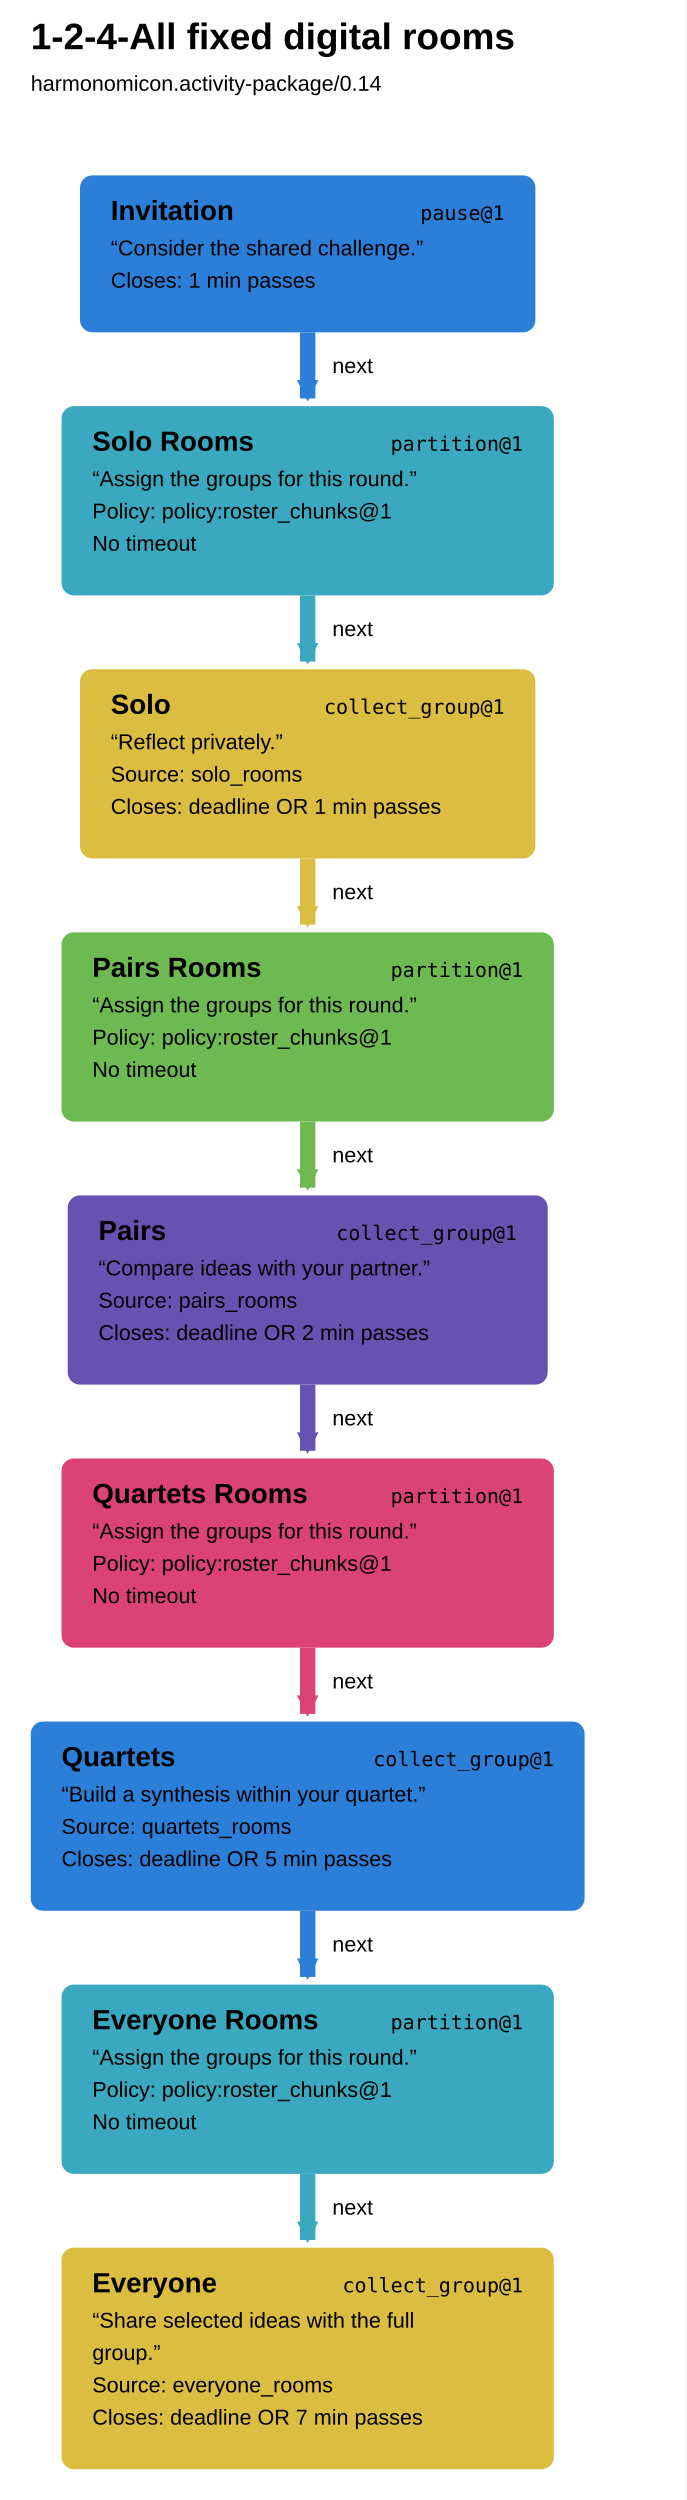
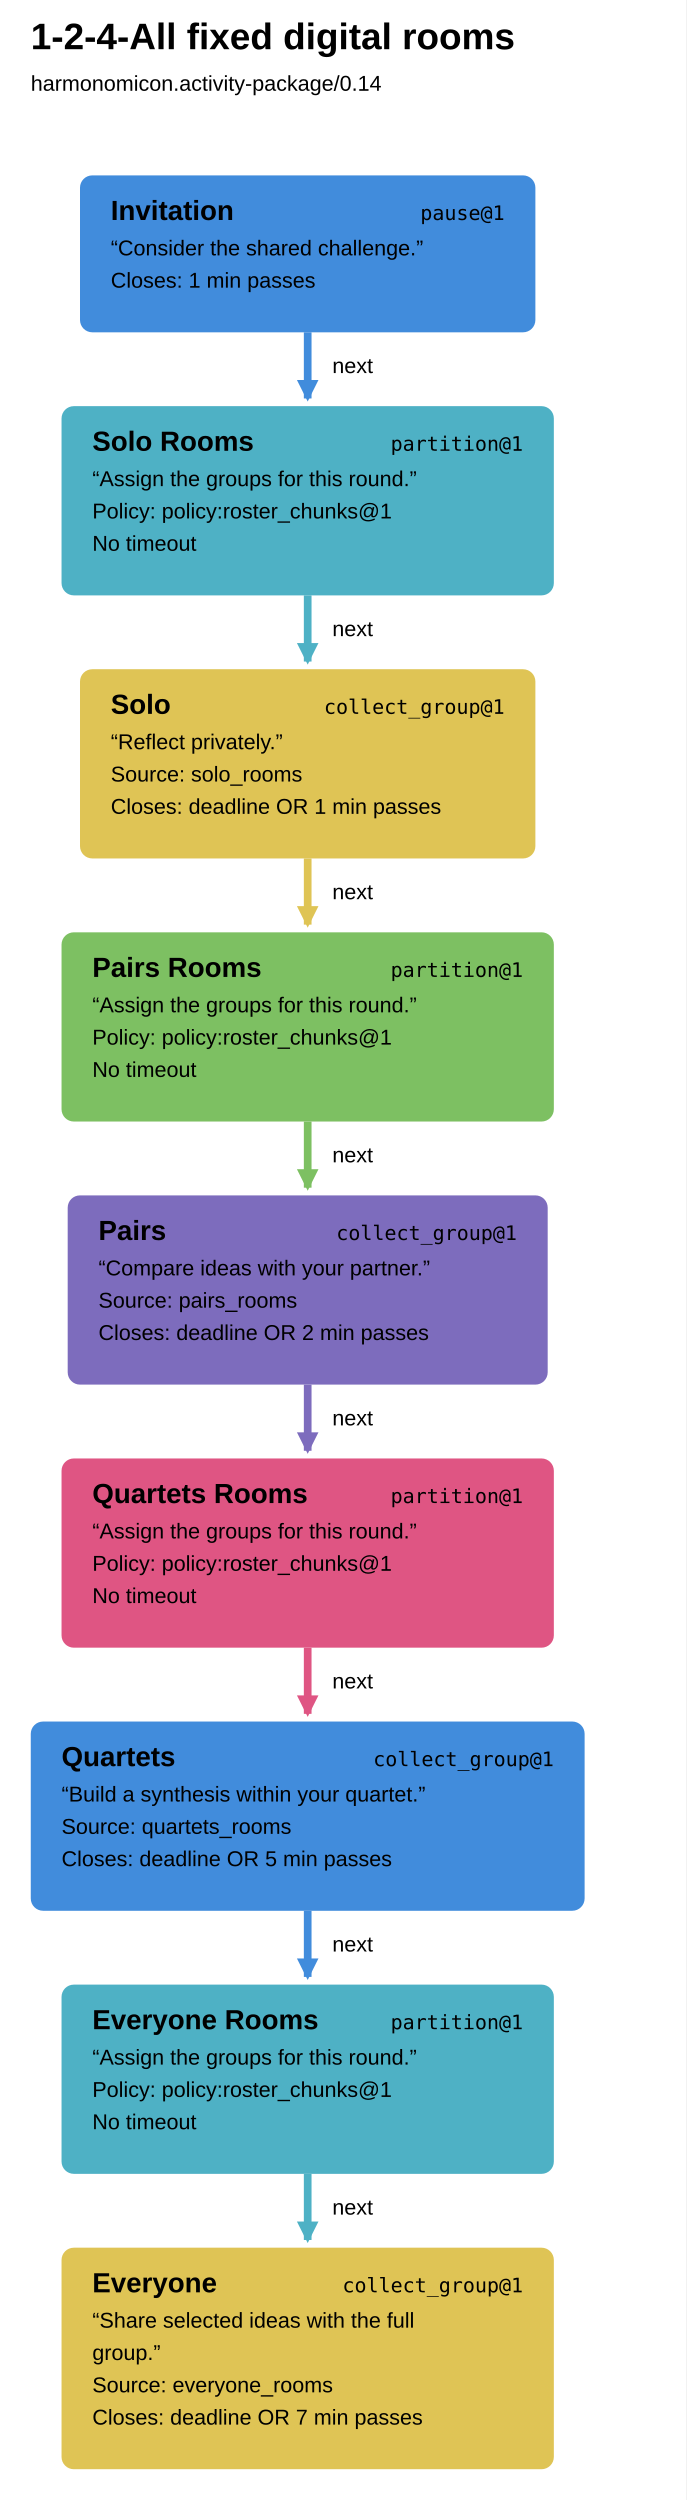
<svg xmlns="http://www.w3.org/2000/svg" width="446" height="1625" viewBox="0 0 446 1625" aria-label="1-2-4-All fixed digital rooms runbook" style="font-family:Arial,sans-serif;fill:black">
  <defs>
    <marker id="arrow-0" markerUnits="userSpaceOnUse" markerWidth="14" markerHeight="14" refX="12" refY="7" orient="auto">
-       <path d="M0 0L14 7L0 14Z" fill="#2c7fd8" />
+       <path d="M0 0L14 7L0 14Z" fill="#418cdc" />
    </marker>
    <marker id="arrow-1" markerUnits="userSpaceOnUse" markerWidth="14" markerHeight="14" refX="12" refY="7" orient="auto">
-       <path d="M0 0L14 7L0 14Z" fill="#3aa8be" />
+       <path d="M0 0L14 7L0 14Z" fill="#4eb1c5" />
    </marker>
    <marker id="arrow-2" markerUnits="userSpaceOnUse" markerWidth="14" markerHeight="14" refX="12" refY="7" orient="auto">
-       <path d="M0 0L14 7L0 14Z" fill="#dbbd42" />
+       <path d="M0 0L14 7L0 14Z" fill="#dfc455" />
    </marker>
    <marker id="arrow-3" markerUnits="userSpaceOnUse" markerWidth="14" markerHeight="14" refX="12" refY="7" orient="auto">
-       <path d="M0 0L14 7L0 14Z" fill="#6eb951" />
+       <path d="M0 0L14 7L0 14Z" fill="#7dc062" />
    </marker>
    <marker id="arrow-4" markerUnits="userSpaceOnUse" markerWidth="14" markerHeight="14" refX="12" refY="7" orient="auto">
-       <path d="M0 0L14 7L0 14Z" fill="#6652b1" />
+       <path d="M0 0L14 7L0 14Z" fill="#7d6cbd" />
    </marker>
    <marker id="arrow-5" markerUnits="userSpaceOnUse" markerWidth="14" markerHeight="14" refX="12" refY="7" orient="auto">
-       <path d="M0 0L14 7L0 14Z" fill="#db4275" />
+       <path d="M0 0L14 7L0 14Z" fill="#df5583" />
    </marker>
    <marker id="arrow-6" markerUnits="userSpaceOnUse" markerWidth="14" markerHeight="14" refX="12" refY="7" orient="auto">
-       <path d="M0 0L14 7L0 14Z" fill="#2c7fd8" />
+       <path d="M0 0L14 7L0 14Z" fill="#418cdc" />
    </marker>
    <marker id="arrow-7" markerUnits="userSpaceOnUse" markerWidth="14" markerHeight="14" refX="12" refY="7" orient="auto">
-       <path d="M0 0L14 7L0 14Z" fill="#3aa8be" />
+       <path d="M0 0L14 7L0 14Z" fill="#4eb1c5" />
    </marker>
  </defs>
  <rect width="100%" height="100%" fill="white" />
  <text x="20" y="32" font-size="24" font-weight="700">1-2-4-All fixed digital rooms</text>
  <text x="20" y="59" font-size="14">harmonomicon.activity-package/0.14</text>
  <g data-step="invitation" tabindex="0" role="button" aria-label="invitation pause@1">
-     <rect x="52" y="114" width="296" height="102" rx="8" fill="#2c7fd8" />
+     <rect x="52" y="114" width="296" height="102" rx="8" fill="#418cdc" />
    <text x="72" y="143" font-weight="700" font-size="18">Invitation</text>
    <text x="328" y="143" text-anchor="end" font-family="ui-monospace, SFMono-Regular, Menlo, Consolas, monospace" font-size="13">pause@1</text>
    <text x="72" y="166" font-size="14">“Consider the shared challenge.”</text>
    <text x="72" y="187" font-size="14">Closes: 1 min passes</text>
  </g>
  <g data-step="solo_rooms" tabindex="0" role="button" aria-label="solo_rooms partition@1">
-     <rect x="40" y="264" width="320" height="123" rx="8" fill="#3aa8be" />
+     <rect x="40" y="264" width="320" height="123" rx="8" fill="#4eb1c5" />
    <text x="60" y="293" font-weight="700" font-size="18">Solo Rooms</text>
    <text x="340" y="293" text-anchor="end" font-family="ui-monospace, SFMono-Regular, Menlo, Consolas, monospace" font-size="13">partition@1</text>
    <text x="60" y="316" font-size="14">“Assign the groups for this round.”</text>
    <text x="60" y="337" font-size="14">Policy: policy:roster_chunks@1</text>
    <text x="60" y="358" font-size="14">No timeout</text>
  </g>
  <g data-step="solo" tabindex="0" role="button" aria-label="solo collect_group@1">
-     <rect x="52" y="435" width="296" height="123" rx="8" fill="#dbbd42" />
+     <rect x="52" y="435" width="296" height="123" rx="8" fill="#dfc455" />
    <text x="72" y="464" font-weight="700" font-size="18">Solo</text>
    <text x="328" y="464" text-anchor="end" font-family="ui-monospace, SFMono-Regular, Menlo, Consolas, monospace" font-size="13">collect_group@1</text>
    <text x="72" y="487" font-size="14">“Reflect privately.”</text>
    <text x="72" y="508" font-size="14">Source: solo_rooms</text>
    <text x="72" y="529" font-size="14">Closes: deadline OR 1 min passes</text>
  </g>
  <g data-step="pairs_rooms" tabindex="0" role="button" aria-label="pairs_rooms partition@1">
-     <rect x="40" y="606" width="320" height="123" rx="8" fill="#6eb951" />
+     <rect x="40" y="606" width="320" height="123" rx="8" fill="#7dc062" />
    <text x="60" y="635" font-weight="700" font-size="18">Pairs Rooms</text>
    <text x="340" y="635" text-anchor="end" font-family="ui-monospace, SFMono-Regular, Menlo, Consolas, monospace" font-size="13">partition@1</text>
    <text x="60" y="658" font-size="14">“Assign the groups for this round.”</text>
    <text x="60" y="679" font-size="14">Policy: policy:roster_chunks@1</text>
    <text x="60" y="700" font-size="14">No timeout</text>
  </g>
  <g data-step="pairs" tabindex="0" role="button" aria-label="pairs collect_group@1">
-     <rect x="44" y="777" width="312" height="123" rx="8" fill="#6652b1" />
+     <rect x="44" y="777" width="312" height="123" rx="8" fill="#7d6cbd" />
    <text x="64" y="806" font-weight="700" font-size="18">Pairs</text>
    <text x="336" y="806" text-anchor="end" font-family="ui-monospace, SFMono-Regular, Menlo, Consolas, monospace" font-size="13">collect_group@1</text>
    <text x="64" y="829" font-size="14">“Compare ideas with your partner.”</text>
    <text x="64" y="850" font-size="14">Source: pairs_rooms</text>
    <text x="64" y="871" font-size="14">Closes: deadline OR 2 min passes</text>
  </g>
  <g data-step="quartets_rooms" tabindex="0" role="button" aria-label="quartets_rooms partition@1">
-     <rect x="40" y="948" width="320" height="123" rx="8" fill="#db4275" />
+     <rect x="40" y="948" width="320" height="123" rx="8" fill="#df5583" />
    <text x="60" y="977" font-weight="700" font-size="18">Quartets Rooms</text>
    <text x="340" y="977" text-anchor="end" font-family="ui-monospace, SFMono-Regular, Menlo, Consolas, monospace" font-size="13">partition@1</text>
    <text x="60" y="1000" font-size="14">“Assign the groups for this round.”</text>
    <text x="60" y="1021" font-size="14">Policy: policy:roster_chunks@1</text>
    <text x="60" y="1042" font-size="14">No timeout</text>
  </g>
  <g data-step="quartets" tabindex="0" role="button" aria-label="quartets collect_group@1">
-     <rect x="20" y="1119" width="360" height="123" rx="8" fill="#2c7fd8" />
+     <rect x="20" y="1119" width="360" height="123" rx="8" fill="#418cdc" />
    <text x="40" y="1148" font-weight="700" font-size="18">Quartets</text>
    <text x="360" y="1148" text-anchor="end" font-family="ui-monospace, SFMono-Regular, Menlo, Consolas, monospace" font-size="13">collect_group@1</text>
    <text x="40" y="1171" font-size="14">“Build a synthesis within your quartet.”</text>
    <text x="40" y="1192" font-size="14">Source: quartets_rooms</text>
    <text x="40" y="1213" font-size="14">Closes: deadline OR 5 min passes</text>
  </g>
  <g data-step="everyone_rooms" tabindex="0" role="button" aria-label="everyone_rooms partition@1">
-     <rect x="40" y="1290" width="320" height="123" rx="8" fill="#3aa8be" />
+     <rect x="40" y="1290" width="320" height="123" rx="8" fill="#4eb1c5" />
    <text x="60" y="1319" font-weight="700" font-size="18">Everyone Rooms</text>
    <text x="340" y="1319" text-anchor="end" font-family="ui-monospace, SFMono-Regular, Menlo, Consolas, monospace" font-size="13">partition@1</text>
    <text x="60" y="1342" font-size="14">“Assign the groups for this round.”</text>
    <text x="60" y="1363" font-size="14">Policy: policy:roster_chunks@1</text>
    <text x="60" y="1384" font-size="14">No timeout</text>
  </g>
  <g data-step="everyone" tabindex="0" role="button" aria-label="everyone collect_group@1">
-     <rect x="40" y="1461" width="320" height="144" rx="8" fill="#dbbd42" />
+     <rect x="40" y="1461" width="320" height="144" rx="8" fill="#dfc455" />
    <text x="60" y="1490" font-weight="700" font-size="18">Everyone</text>
    <text x="340" y="1490" text-anchor="end" font-family="ui-monospace, SFMono-Regular, Menlo, Consolas, monospace" font-size="13">collect_group@1</text>
    <text x="60" y="1513" font-size="14">“Share selected ideas with the full</text>
    <text x="60" y="1534" font-size="14">group.”</text>
    <text x="60" y="1555" font-size="14">Source: everyone_rooms</text>
    <text x="60" y="1576" font-size="14">Closes: deadline OR 7 min passes</text>
  </g>
-   <path d="M 200 216 L 200 259" fill="none" stroke="#2c7fd8" stroke-width="10" marker-end="url(#arrow-0)" />
+   <path d="M 200 216 L 200 259" fill="none" stroke="#418cdc" stroke-width="5" marker-end="url(#arrow-0)" />
  <text x="216" y="242.5" font-size="14">next</text>
-   <path d="M 200 387 L 200 430" fill="none" stroke="#3aa8be" stroke-width="10" marker-end="url(#arrow-1)" />
+   <path d="M 200 387 L 200 430" fill="none" stroke="#4eb1c5" stroke-width="5" marker-end="url(#arrow-1)" />
  <text x="216" y="413.5" font-size="14">next</text>
-   <path d="M 200 558 L 200 601" fill="none" stroke="#dbbd42" stroke-width="10" marker-end="url(#arrow-2)" />
+   <path d="M 200 558 L 200 601" fill="none" stroke="#dfc455" stroke-width="5" marker-end="url(#arrow-2)" />
  <text x="216" y="584.5" font-size="14">next</text>
-   <path d="M 200 729 L 200 772" fill="none" stroke="#6eb951" stroke-width="10" marker-end="url(#arrow-3)" />
+   <path d="M 200 729 L 200 772" fill="none" stroke="#7dc062" stroke-width="5" marker-end="url(#arrow-3)" />
  <text x="216" y="755.5" font-size="14">next</text>
-   <path d="M 200 900 L 200 943" fill="none" stroke="#6652b1" stroke-width="10" marker-end="url(#arrow-4)" />
+   <path d="M 200 900 L 200 943" fill="none" stroke="#7d6cbd" stroke-width="5" marker-end="url(#arrow-4)" />
  <text x="216" y="926.5" font-size="14">next</text>
-   <path d="M 200 1071 L 200 1114" fill="none" stroke="#db4275" stroke-width="10" marker-end="url(#arrow-5)" />
+   <path d="M 200 1071 L 200 1114" fill="none" stroke="#df5583" stroke-width="5" marker-end="url(#arrow-5)" />
  <text x="216" y="1097.5" font-size="14">next</text>
-   <path d="M 200 1242 L 200 1285" fill="none" stroke="#2c7fd8" stroke-width="10" marker-end="url(#arrow-6)" />
+   <path d="M 200 1242 L 200 1285" fill="none" stroke="#418cdc" stroke-width="5" marker-end="url(#arrow-6)" />
  <text x="216" y="1268.5" font-size="14">next</text>
-   <path d="M 200 1413 L 200 1456" fill="none" stroke="#3aa8be" stroke-width="10" marker-end="url(#arrow-7)" />
+   <path d="M 200 1413 L 200 1456" fill="none" stroke="#4eb1c5" stroke-width="5" marker-end="url(#arrow-7)" />
  <text x="216" y="1439.5" font-size="14">next</text>
</svg>
